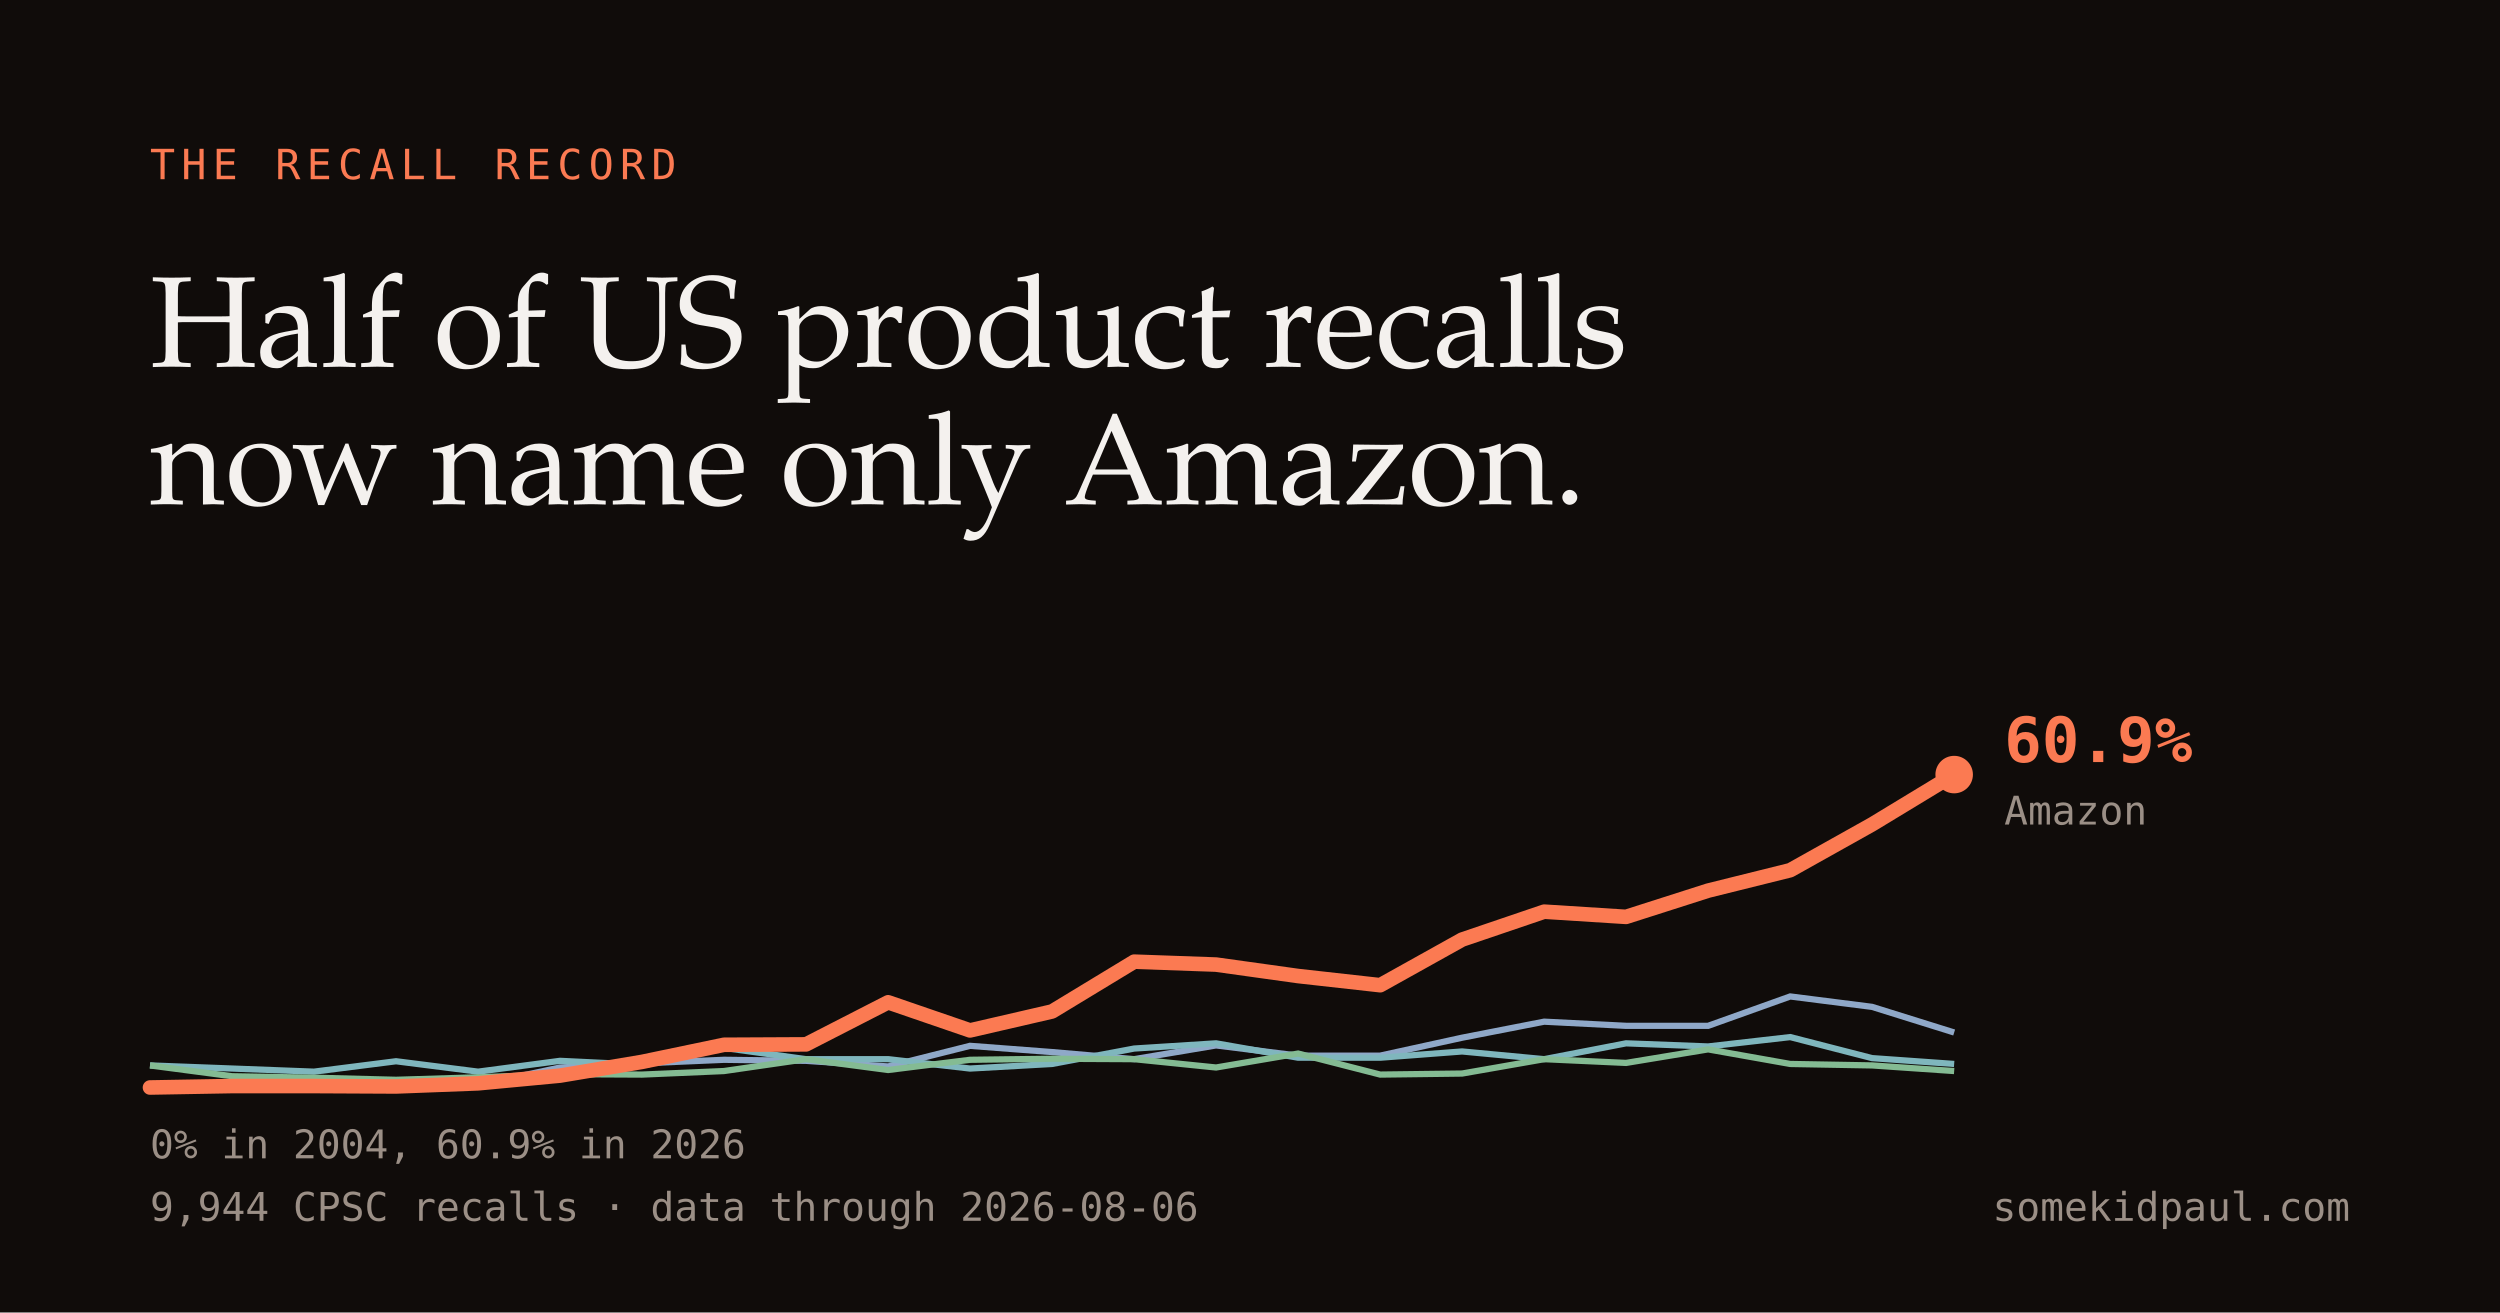
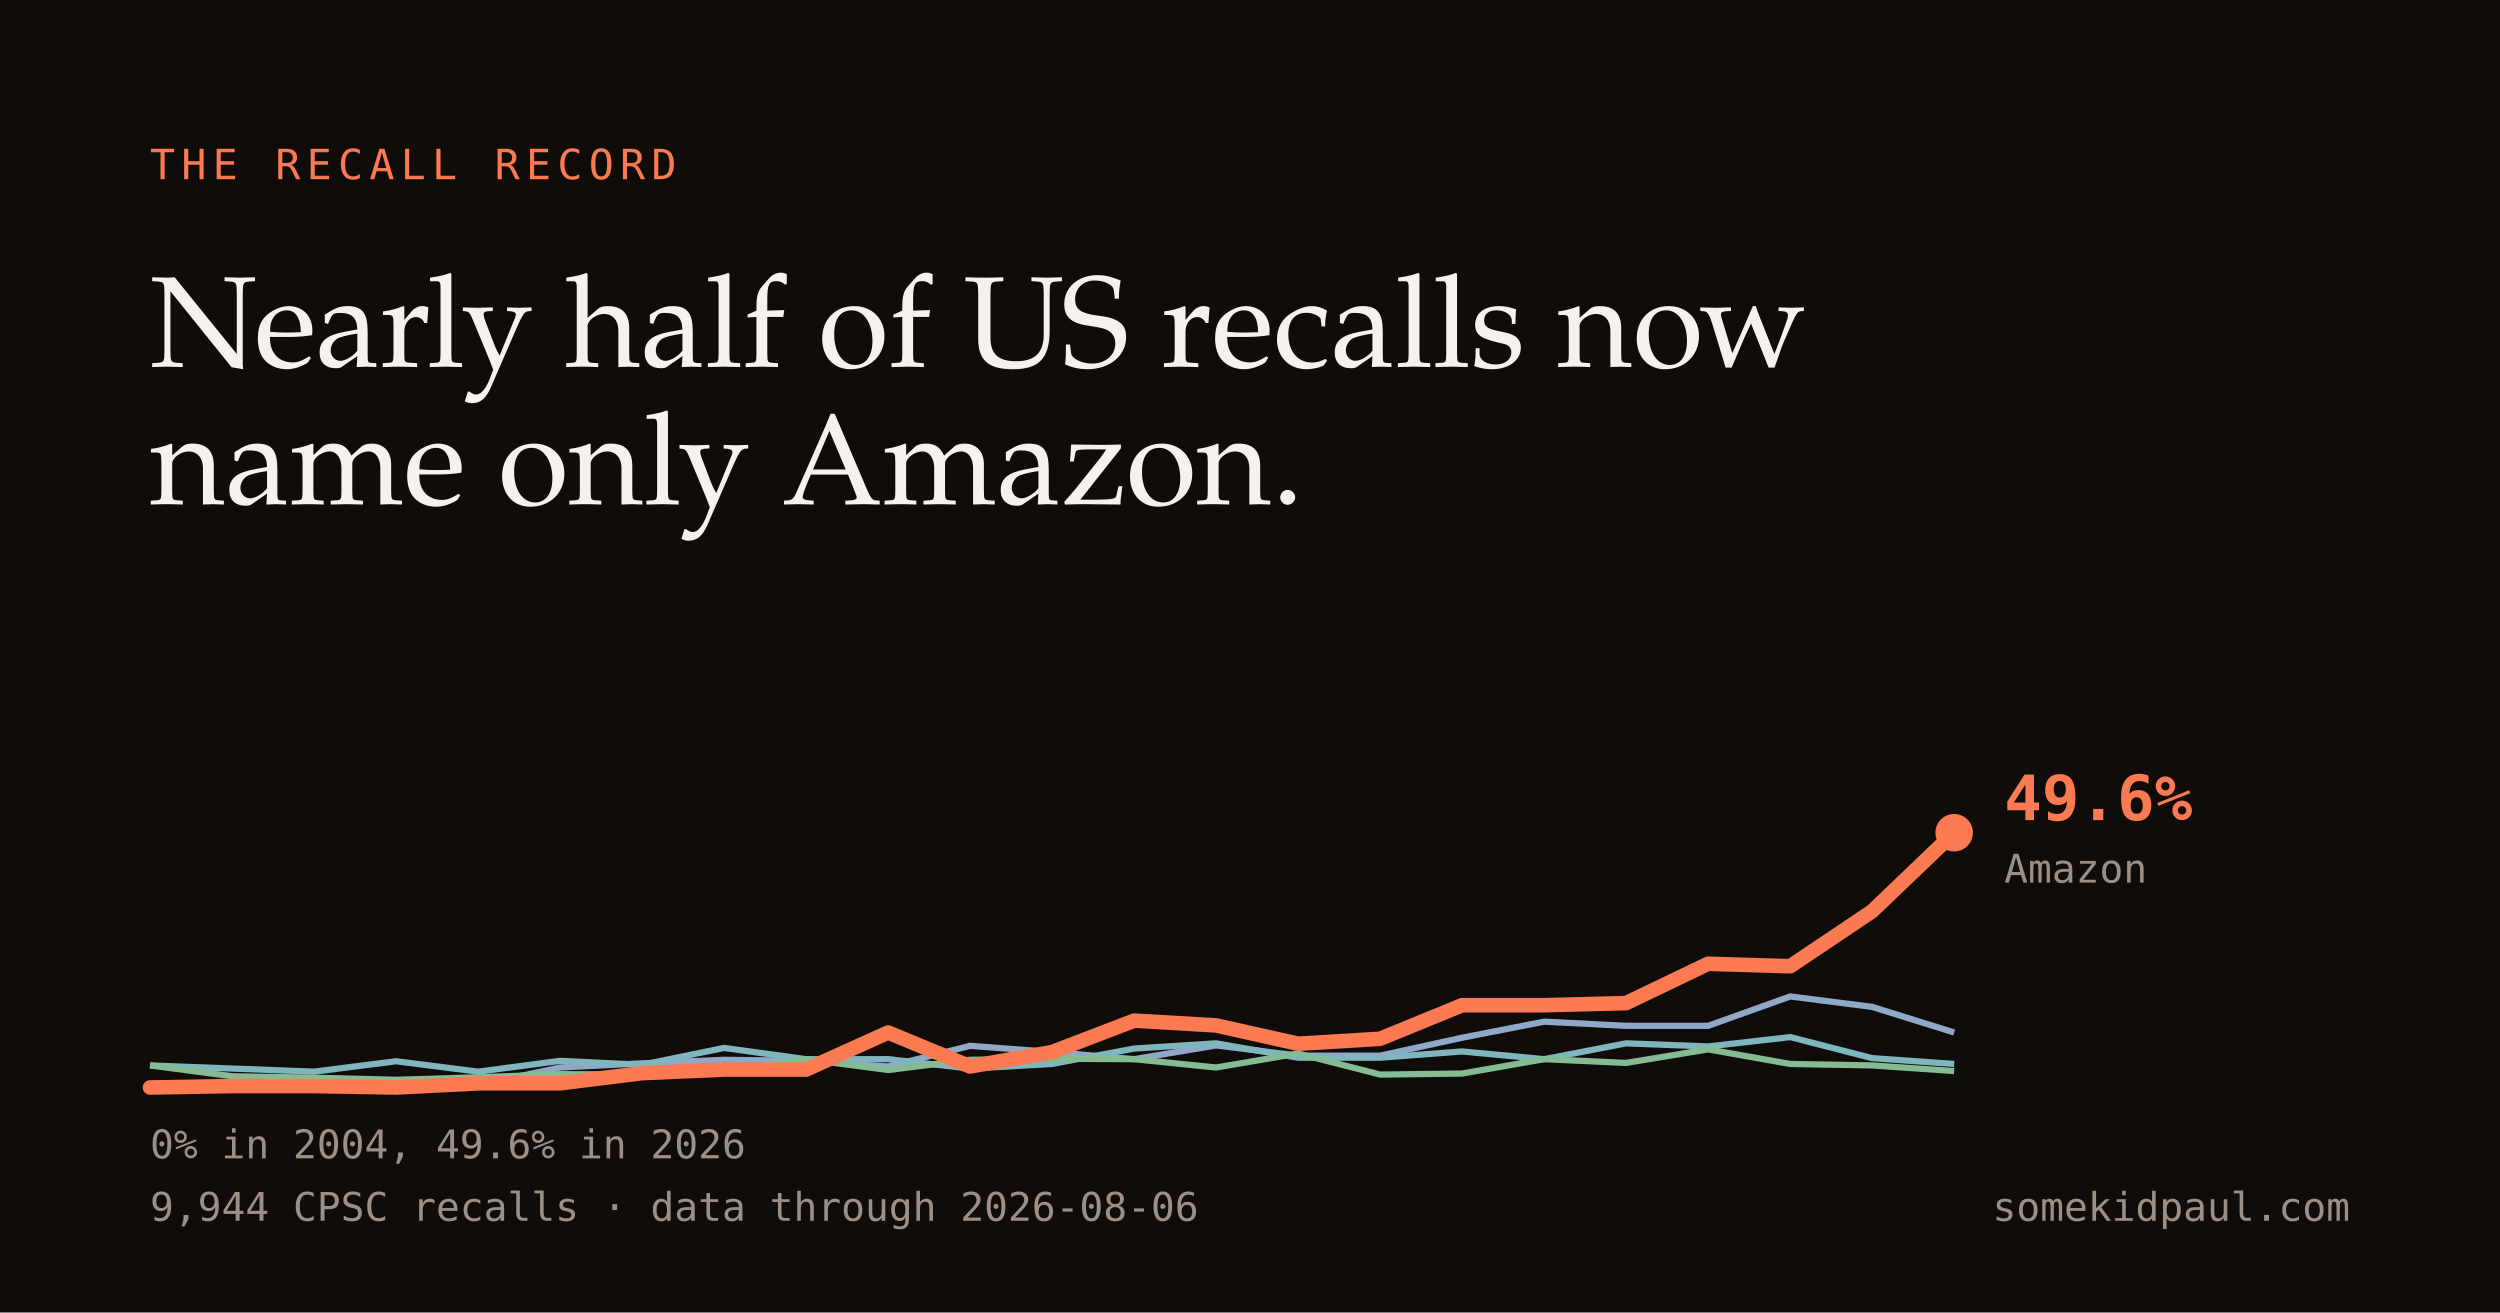
<svg xmlns="http://www.w3.org/2000/svg" width="1200" height="630" viewBox="0 0 1200 630">
  <rect width="1200" height="630" fill="#100c0a" />
  <text x="72" y="86" fill="#fb7a52" font-family="Menlo,monospace" font-size="20" letter-spacing="3">THE RECALL RECORD</text>
-   <text x="72" y="176" fill="#f4f1ee" font-family="Iowan Old Style,Palatino,Georgia,serif" font-size="62">Half of US product recalls</text>
-   <text x="72" y="242" fill="#f4f1ee" font-family="Iowan Old Style,Palatino,Georgia,serif" font-size="62">now name only Amazon.</text>
+   <text x="72" y="176" fill="#f4f1ee" font-family="Iowan Old Style,Palatino,Georgia,serif" font-size="62">Nearly half of US recalls now</text>
+   <text x="72" y="242" fill="#f4f1ee" font-family="Iowan Old Style,Palatino,Georgia,serif" font-size="62">name only Amazon.</text>
  <path d="M72.0,522.0 L111.4,522.0 L150.7,522.0 L190.1,522.0 L229.5,520.8 L268.8,512.4 L308.2,510.4 L347.5,508.7 L386.9,509.2 L426.3,511.9 L465.6,502.0 L505.0,505.0 L544.4,508.4 L583.7,501.8 L623.1,506.7 L662.5,506.7 L701.8,498.1 L741.2,490.4 L780.5,492.4 L819.9,492.4 L859.3,478.3 L898.6,483.3 L938.0,495.6" fill="none" stroke="#8fa8c8" stroke-width="3" />
  <path d="M72.0,511.4 L111.4,512.9 L150.7,514.4 L190.1,509.4 L229.5,514.4 L268.8,509.2 L308.2,511.1 L347.5,503.0 L386.9,508.4 L426.3,508.4 L465.6,512.9 L505.0,510.7 L544.4,503.3 L583.7,500.8 L623.1,507.7 L662.5,507.7 L701.8,504.7 L741.2,508.4 L780.5,500.8 L819.9,502.3 L859.3,497.8 L898.6,507.9 L938.0,510.7" fill="none" stroke="#7fb6bd" stroke-width="3" />
  <path d="M72.0,511.4 L111.4,516.6 L150.7,517.3 L190.1,518.3 L229.5,517.1 L268.8,515.6 L308.2,515.8 L347.5,514.1 L386.9,508.4 L426.3,513.6 L465.6,508.7 L505.0,508.2 L544.4,508.4 L583.7,512.4 L623.1,505.7 L662.5,515.8 L701.8,515.3 L741.2,508.4 L780.5,510.2 L819.9,503.7 L859.3,510.7 L898.6,511.4 L938.0,514.1" fill="none" stroke="#84bb93" stroke-width="3" />
-   <path d="M72.0,522.0 L111.4,521.3 L150.7,521.3 L190.1,521.5 L229.5,520.0 L268.8,516.3 L308.2,509.7 L347.5,501.5 L386.9,501.3 L426.3,481.1 L465.6,494.6 L505.0,485.5 L544.4,461.6 L583.7,463.0 L623.1,468.5 L662.5,472.9 L701.8,451.0 L741.2,437.6 L780.5,440.1 L819.9,427.5 L859.3,417.7 L898.6,395.7 L938.0,371.8" fill="none" stroke="#fb7a52" stroke-width="7" stroke-linecap="round" stroke-linejoin="round" />
-   <circle cx="938.0" cy="371.8" r="9" fill="#fb7a52" />
-   <text x="962" y="365.78" fill="#fb7a52" font-family="Menlo,monospace" font-size="30" font-weight="bold">60.9%</text>
-   <text x="962" y="395.78" fill="#9b8f86" font-family="Menlo,monospace" font-size="19">Amazon</text>
-   <text x="72" y="556" fill="#9b8f86" font-family="Menlo,monospace" font-size="19">0% in 2004, 60.9% in 2026</text>
+   <path d="M72.0,522.0 L111.4,521.3 L150.7,521.3 L190.1,522.0 L229.5,520.0 L268.8,520.0 L308.2,515.1 L347.5,513.4 L386.9,513.4 L426.3,495.6 L465.6,511.9 L505.0,505.0 L544.4,489.9 L583.7,492.2 L623.1,501.0 L662.5,498.6 L701.8,482.5 L741.2,482.5 L780.5,481.5 L819.9,462.6 L859.3,463.8 L898.6,437.4 L938.0,399.7" fill="none" stroke="#fb7a52" stroke-width="7" stroke-linecap="round" stroke-linejoin="round" />
+   <circle cx="938.0" cy="399.7" r="9" fill="#fb7a52" />
+   <text x="962" y="393.653" fill="#fb7a52" font-family="Menlo,monospace" font-size="30" font-weight="bold">49.6%</text>
+   <text x="962" y="423.653" fill="#9b8f86" font-family="Menlo,monospace" font-size="19">Amazon</text>
+   <text x="72" y="556" fill="#9b8f86" font-family="Menlo,monospace" font-size="19">0% in 2004, 49.6% in 2026</text>
  <text x="72" y="586" fill="#9b8f86" font-family="Menlo,monospace" font-size="19">9,944 CPSC recalls · data through 2026-08-06</text>
  <text x="1128" y="586" fill="#9b8f86" font-family="Menlo,monospace" font-size="19" text-anchor="end">somekidpaul.com</text>
</svg>
